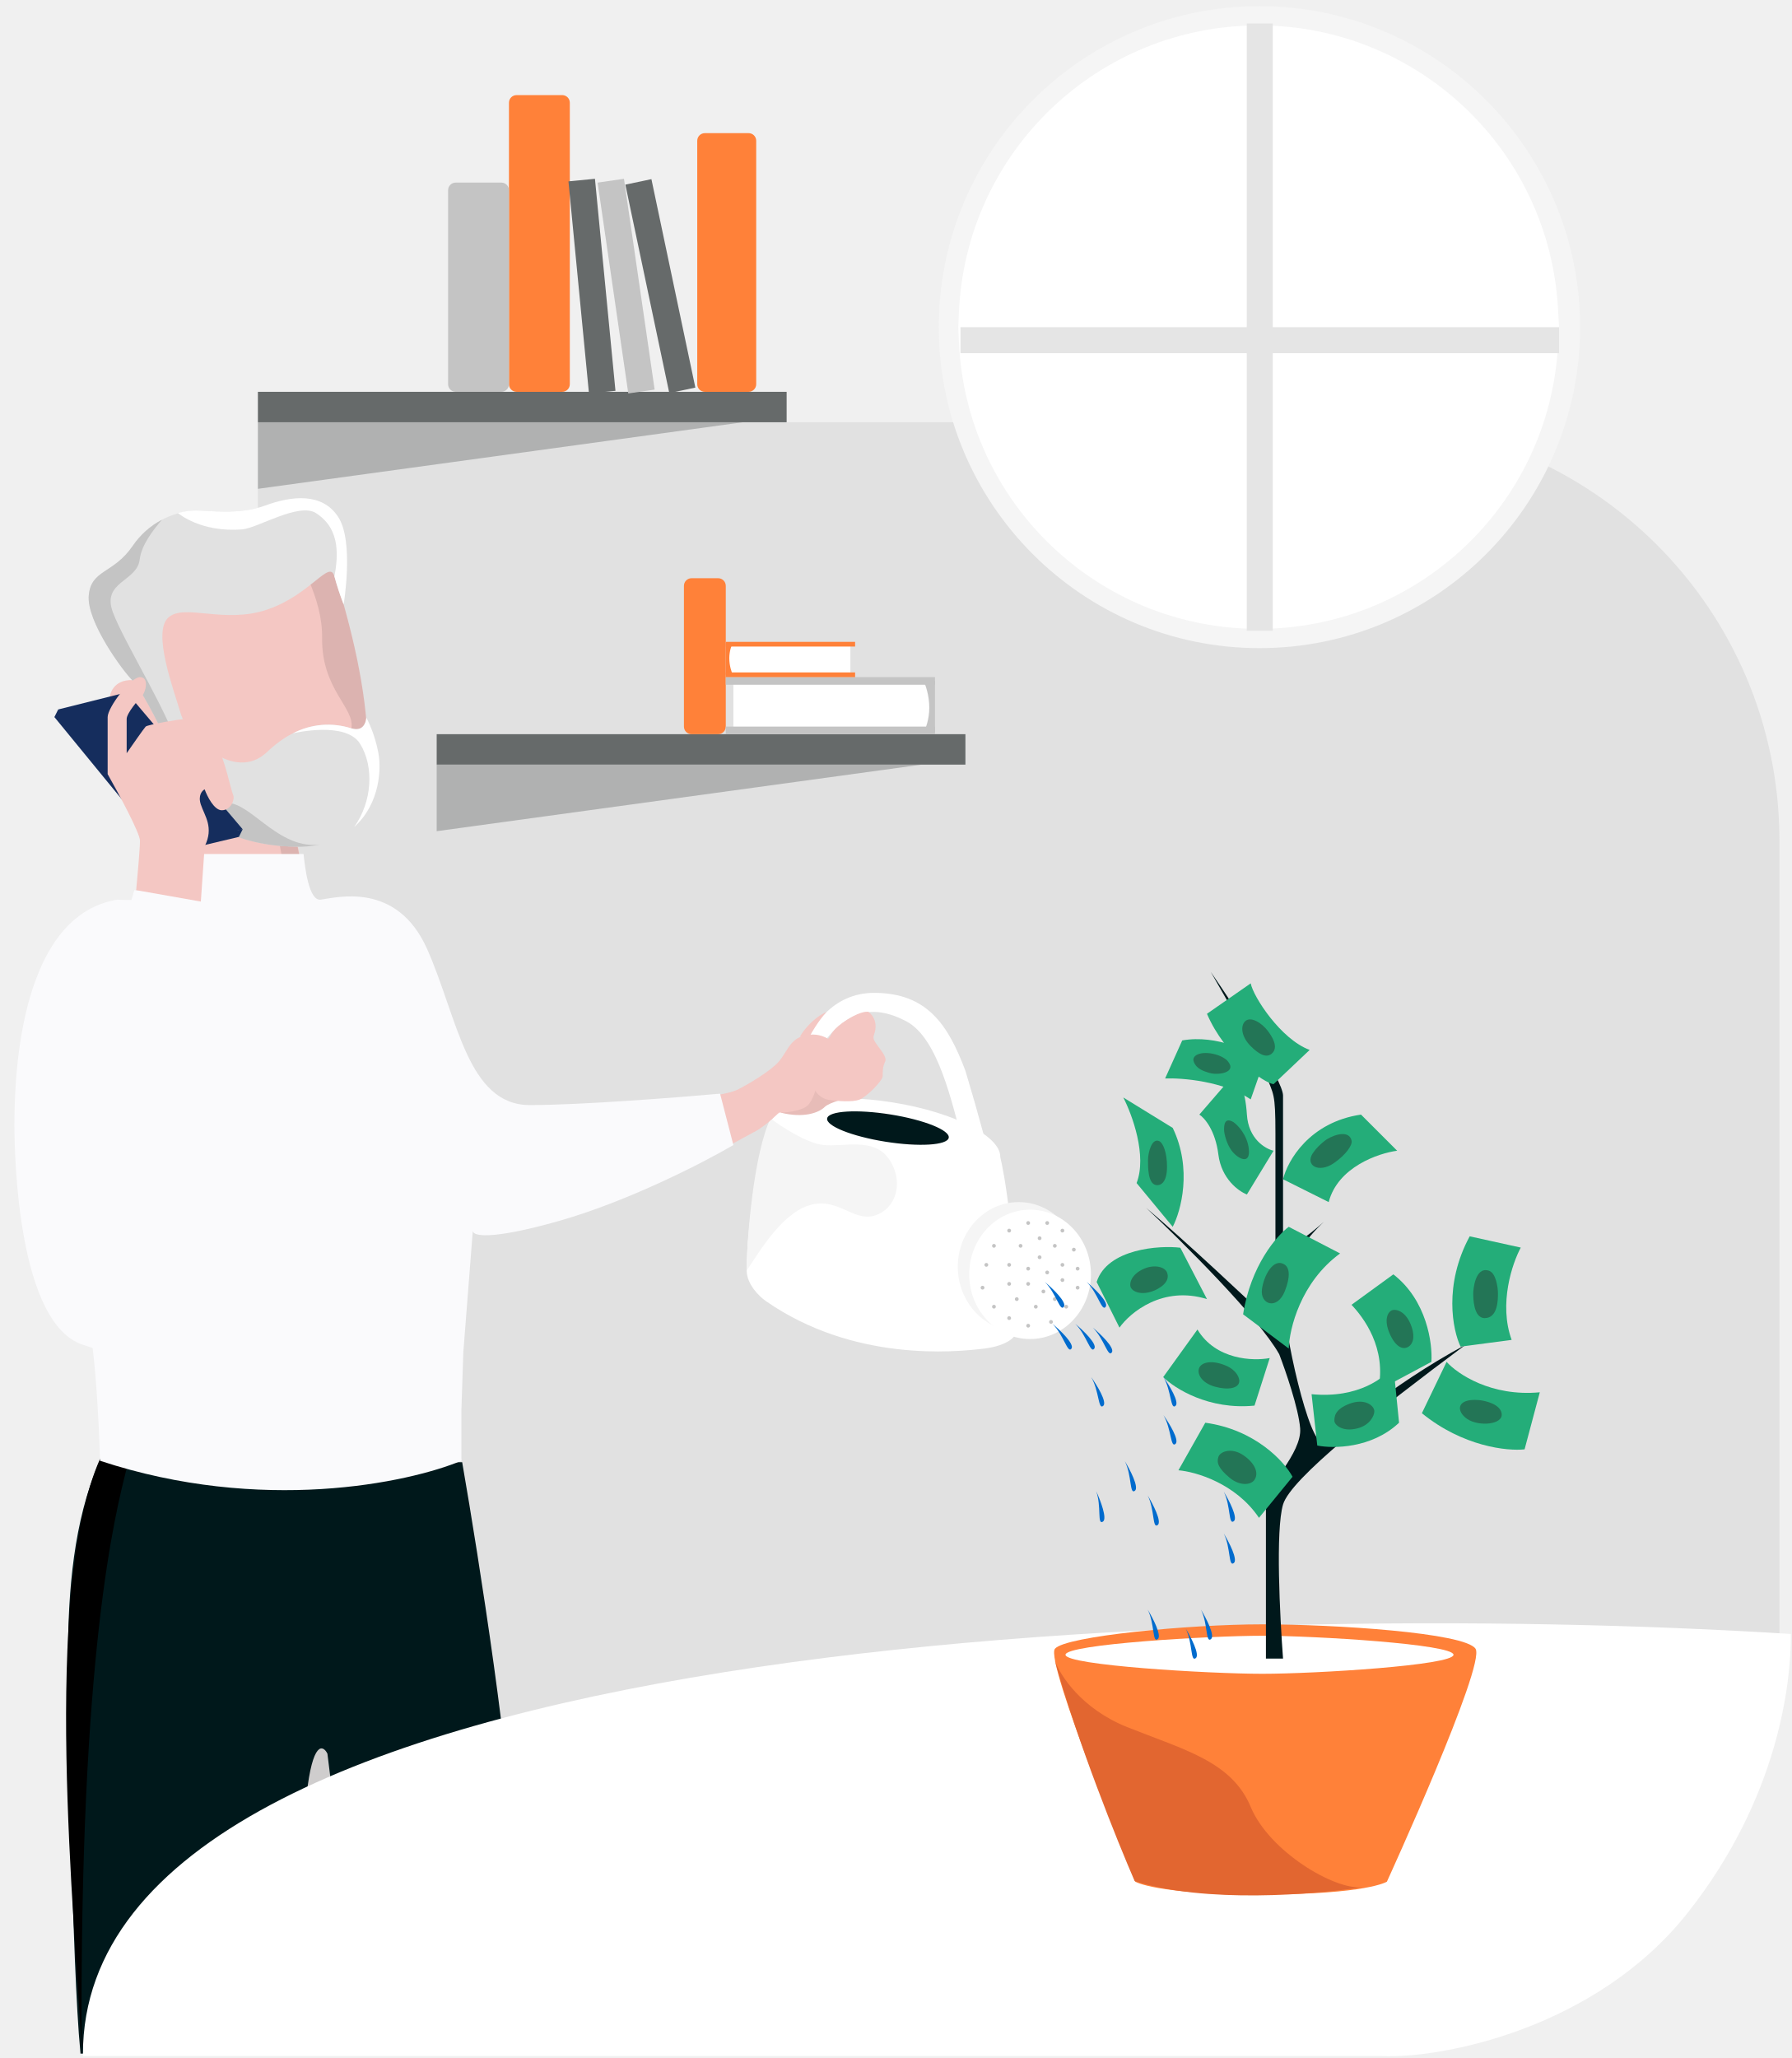
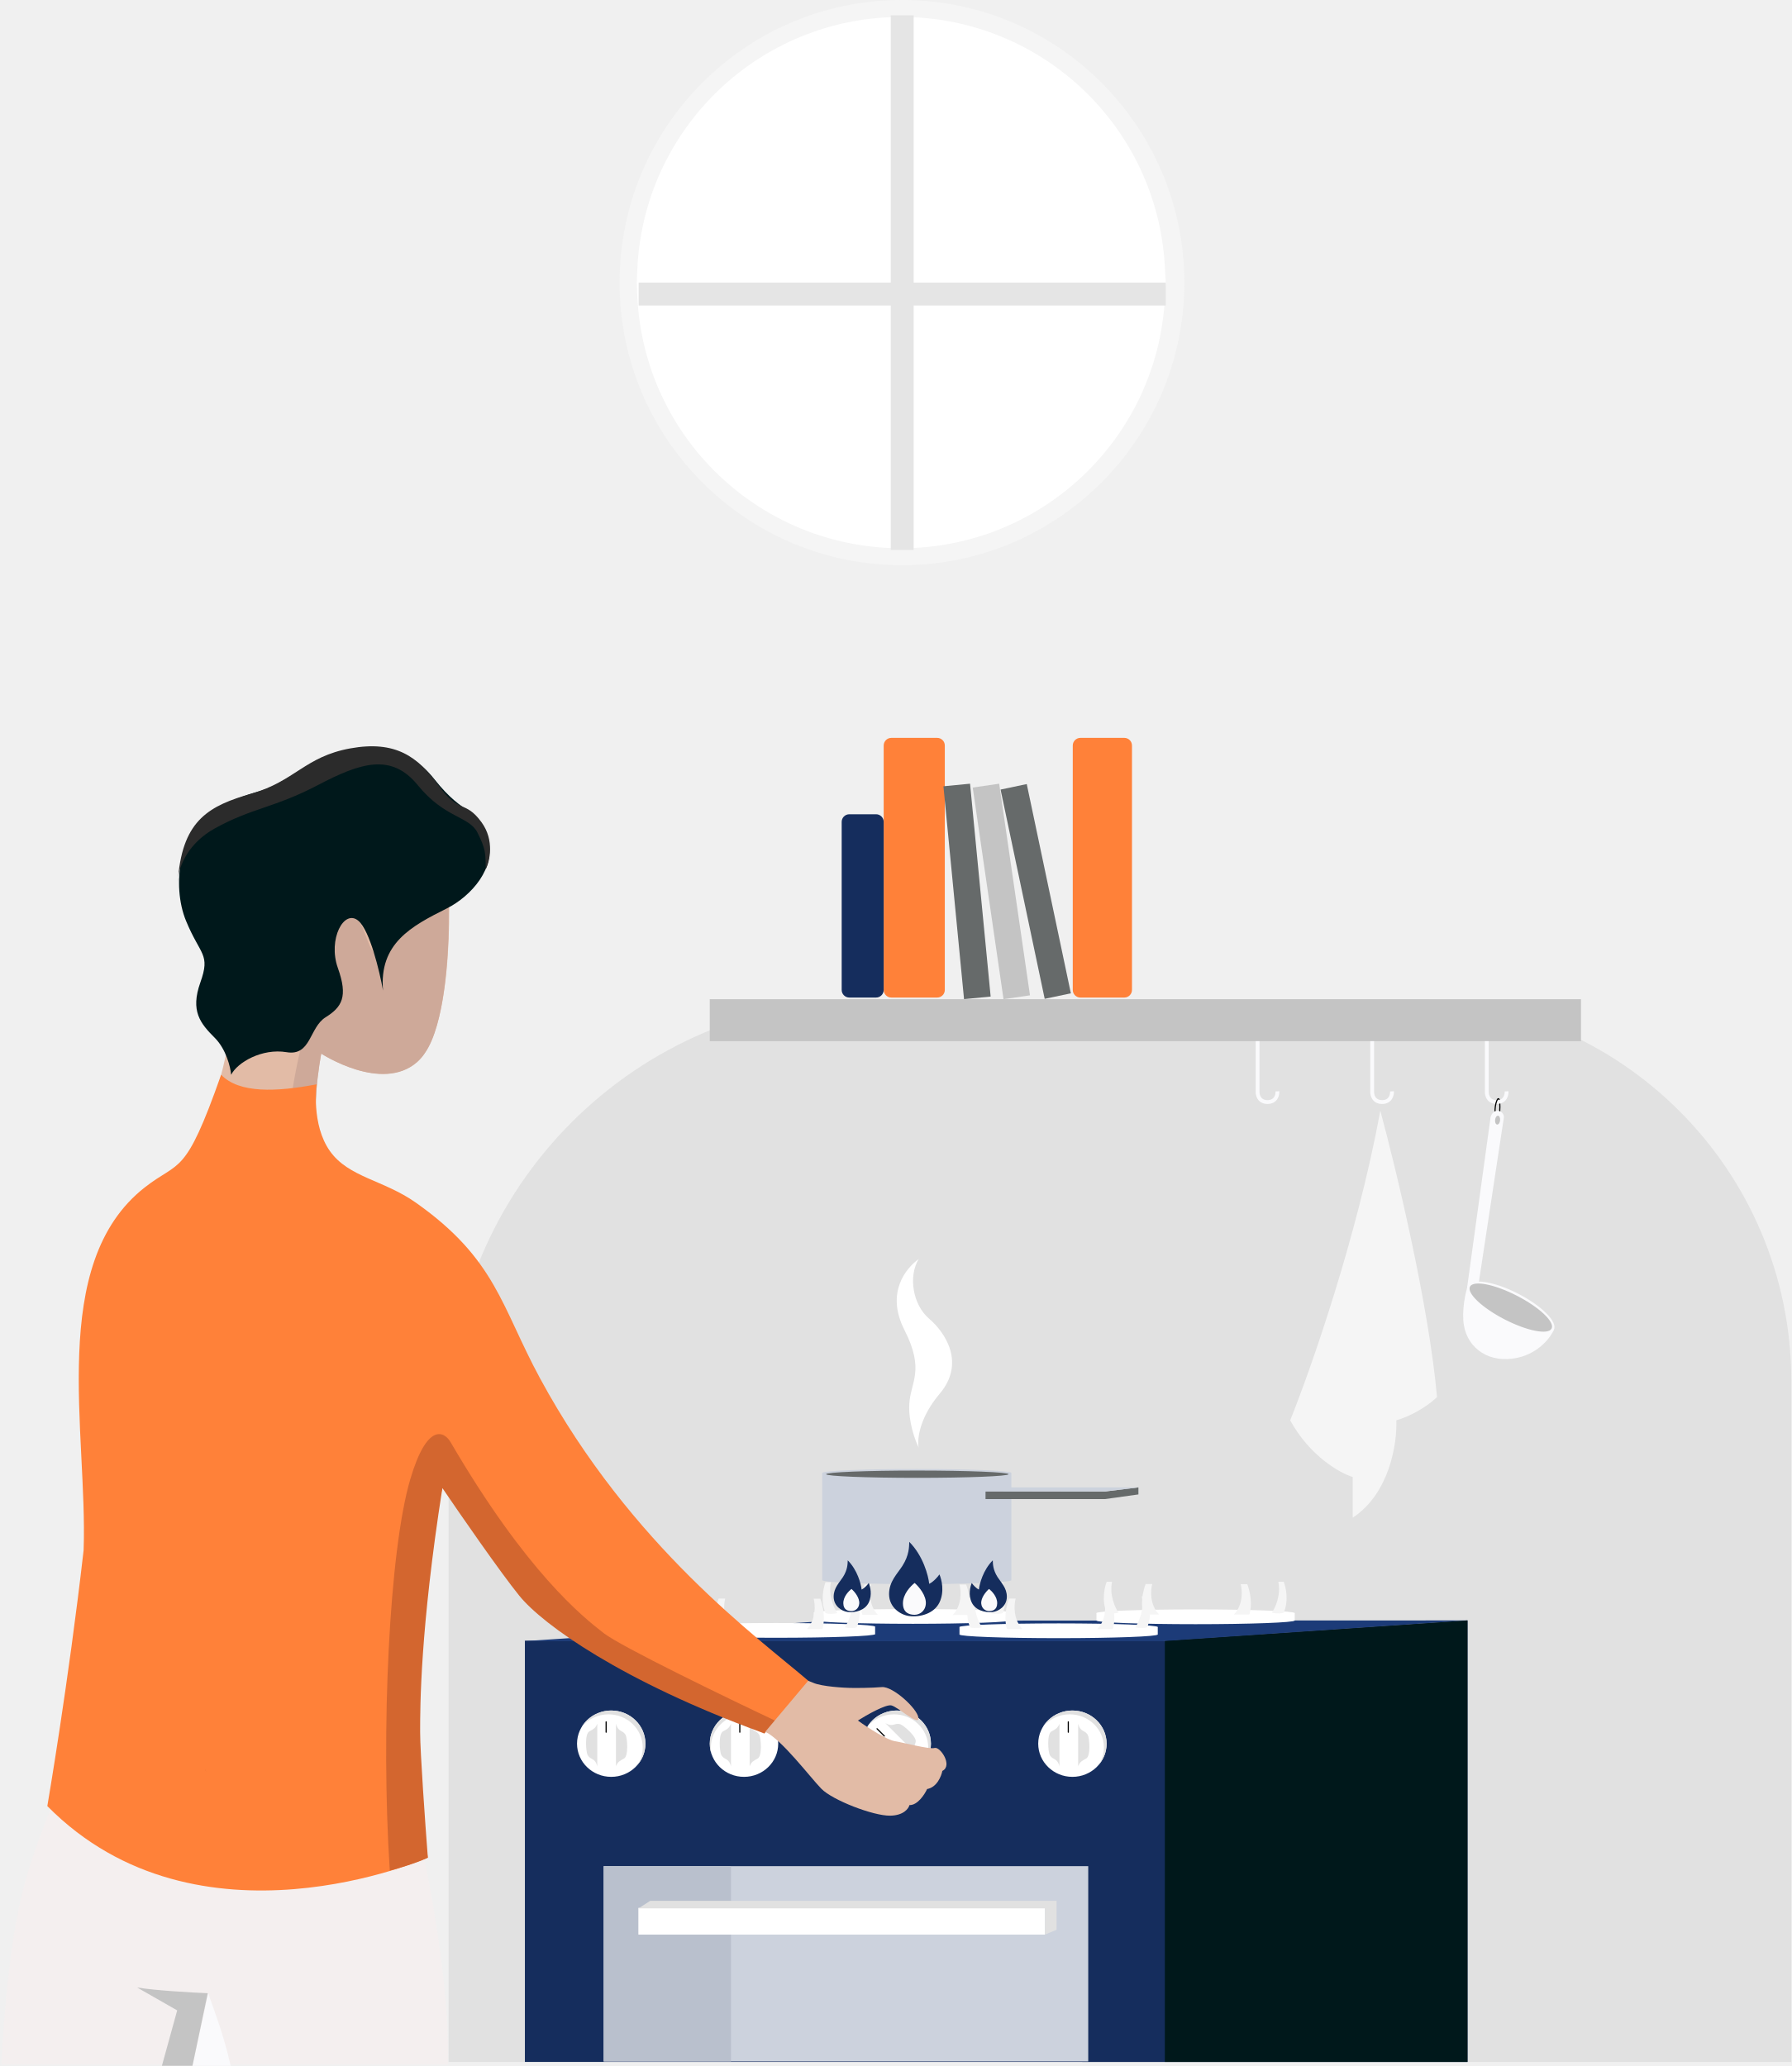
- <svg xmlns="http://www.w3.org/2000/svg" fill="none" viewBox="0 0 471 541">
-   <path fill="#E1E1E1" d="M467.801 221c0-60.751-49.249-110-110-110h-290v428h290c60.751 0 110-49.249 110-110V221z" />
-   <path fill="#666A6A" d="M206.801 103h-139v8h139z" />
-   <path fill="#666A6A" d="M67.8 128.5L195.302 111h-127.5v17.5z" opacity=".4" />
-   <path fill="#666A6A" d="M253.801 193h-139v8h139z" />
-   <path fill="#666A6A" d="M114.801 218.5l127.5-17.5h-127.5v17.5z" opacity=".4" />
-   <path fill="#FF8139" d="M198.801 37v64a2 2 0 01-2 2h-11.5a2 2 0 01-2-2V37a2 2 0 012-2h11.5a2 2 0 012 2zM190.801 154v37a2 2 0 01-2 2h-7a2 2 0 01-2-2v-37a2 2 0 012-2h7a2 2 0 012 2zM149.801 27v74a2 2 0 01-2 2h-12a2 2 0 01-2-2V27a2 2 0 012-2h12a2 2 0 012 2z" />
-   <path fill="#C4C4C4" d="M133.801 50v51a2 2 0 01-2 2h-12a2 2 0 01-2-2V50a2 2 0 012-2h12a2 2 0 012 2z" />
-   <path fill="#666A6A" d="M171.252 47.092l-6.85 1.444 11.549 54.796 6.85-1.443z" />
-   <path fill="#C4C4C4" d="M164.033 47l-6.927 1.008 8.066 55.416 6.927-1.008z" />
-   <path fill="#666A6A" d="M156.406 47l-6.967.674 5.395 55.74 6.967-.675z" />
-   <path fill="#fff" d="M244.801 179h-52v13h52z" />
-   <path fill="#C4C4C4" d="M245.801 191h-55v2h55zM245.801 178h-55v2h55z" />
-   <path fill="#C4C4C4" d="M245.801 179v13.5h-3c.5-.833 1.5-3.3 1.5-6.5s-1-6-1.5-7h3z" />
-   <path fill="#fff" d="M191.42 177.382h32.145v-8.036H191.42z" />
-   <path fill="#FF8139" d="M190.801 169.964h34v-1.236h-34zM190.801 178h34v-1.236h-34z" />
-   <path fill="#FF8139" d="M190.801 177.382v-8.346h1.854c-.309.516-.927 2.04-.927 4.019 0 1.978.618 3.709.927 4.327h-1.854z" />
-   <path fill="#F5F5F5" d="M415.398 86.163c.09-46.62-37.678-84.543-84.298-84.543-46.557 0-84.299 37.823-84.299 84.38 0 46.557 37.742 84.38 84.298 84.38 46.494 0 84.21-37.724 84.299-84.217z" />
-   <path fill="#fff" d="M252.088 82.244c1.761-42.23 36.51-75.56 78.777-75.56 41.839 0 76.393 32.68 78.723 74.453l.271 4.864-.271 4.862c-2.33 41.775-36.884 74.455-78.723 74.455-42.267 0-77.016-33.33-78.777-75.561L251.932 86l.156-3.756z" />
-   <path fill="#E5E5E5" d="M252.502 86h157.357v6.842H252.502z" />
-   <path fill="#E5E5E5" d="M334.602 6.18V165.82h-6.842V6.18z" />
-   <ellipse fill="#fff" rx="30.483" ry="10.288" transform="matrix(-.9875 -.15756 -.18452 .98283 232.801 299.914)" />
-   <ellipse fill="#00181B" rx="16.185" ry="3.642" transform="matrix(-.9875 -.15756 -.18452 .98283 233.433 296.545)" />
-   <path fill="#fff" d="M229.801 261c-11.2 0-16.667 9.333-18 14h4c6.5-9 13.273-11.385 22.5-6.5 8.5 4.5 12 22 14.5 30.5 3.5 2.5 5 1.5 6 0l-2.5-9-2.5-8.5c-4.5-12-10-20.5-24-20.5zM267.301 350c-.4-24.8-3.167-41.333-4.5-46.5-2.5 5-9.082 9.541-34 5.5-18.5-3-25.5-10.333-26-14-6 18.5-6.5 34.5-6.5 39 0 3.6 3.333 6.833 5 8 23 16 49.5 13.5 57.5 12.5 6.4-.8 8.333-3.333 8.5-4.5z" />
-   <path fill="#F5F5F5" d="M216.568 301c-4.4-.4-11.166-4.833-14-7-4.4 9.2-6.267 31.5-6.267 40 2.333-3.333 7.967-13.3 14.767-16.5 8.5-4 13 4 19 2s7.5-9.5 3.5-15-11.5-3-17-3.5z" />
-   <ellipse fill="#F5F5F5" rx="16" ry="17" transform="matrix(-1 0 0 1 267.801 333)" />
-   <ellipse fill="#fff" rx="16" ry="17" transform="matrix(-1 0 0 1 270.801 335)" />
-   <circle r=".5" fill="#C4C4C4" transform="matrix(-1 0 0 1 279.301 323.5)" />
-   <circle r=".5" fill="#C4C4C4" transform="matrix(-1 0 0 1 275.301 321.5)" />
-   <circle r=".5" fill="#C4C4C4" transform="matrix(-1 0 0 1 270.301 321.5)" />
-   <circle r=".5" fill="#C4C4C4" transform="matrix(-1 0 0 1 265.301 323.5)" />
-   <circle r=".5" fill="#C4C4C4" transform="matrix(-1 0 0 1 261.301 327.5)" />
-   <circle r=".5" fill="#C4C4C4" transform="matrix(-1 0 0 1 259.301 332.5)" />
-   <circle r=".5" fill="#C4C4C4" transform="matrix(-1 0 0 1 258.301 338.5)" />
-   <circle r=".5" fill="#C4C4C4" transform="matrix(-1 0 0 1 261.301 343.5)" />
-   <circle r=".5" fill="#C4C4C4" transform="matrix(-1 0 0 1 265.301 346.5)" />
-   <circle r=".5" fill="#C4C4C4" transform="matrix(-1 0 0 1 270.301 348.5)" />
-   <circle r=".5" fill="#C4C4C4" transform="matrix(-1 0 0 1 276.301 347.5)" />
-   <circle r=".5" fill="#C4C4C4" transform="matrix(-1 0 0 1 280.301 343.5)" />
-   <circle r=".5" fill="#C4C4C4" transform="matrix(-1 0 0 1 283.301 338.5)" />
-   <circle r=".5" fill="#C4C4C4" transform="matrix(-1 0 0 1 283.301 333.5)" />
-   <circle r=".5" fill="#C4C4C4" transform="matrix(-1 0 0 1 282.301 328.5)" />
-   <circle r=".5" fill="#C4C4C4" transform="matrix(-1 0 0 1 277.301 327.5)" />
-   <circle r=".5" fill="#C4C4C4" transform="matrix(-1 0 0 1 273.301 330.5)" />
-   <circle r=".5" fill="#C4C4C4" transform="matrix(-1 0 0 1 275.301 334.5)" />
-   <circle r=".5" fill="#C4C4C4" transform="matrix(-1 0 0 1 274.301 339.5)" />
-   <circle r=".5" fill="#C4C4C4" transform="matrix(-1 0 0 1 270.301 337.5)" />
-   <circle r=".5" fill="#C4C4C4" transform="matrix(-1 0 0 1 270.301 333.5)" />
-   <circle r=".5" fill="#C4C4C4" transform="matrix(-1 0 0 1 273.301 325.5)" />
-   <circle r=".5" fill="#C4C4C4" transform="matrix(-1 0 0 1 268.301 327.5)" />
-   <circle r=".5" fill="#C4C4C4" transform="matrix(-1 0 0 1 265.301 332.5)" />
-   <circle r=".5" fill="#C4C4C4" transform="matrix(-1 0 0 1 265.301 337.5)" />
-   <circle r=".5" fill="#C4C4C4" transform="matrix(-1 0 0 1 267.301 341.5)" />
-   <circle r=".5" fill="#C4C4C4" transform="matrix(-1 0 0 1 272.301 343.5)" />
-   <circle r=".5" fill="#C4C4C4" transform="matrix(-1 0 0 1 277.301 341.5)" />
-   <circle r=".5" fill="#C4C4C4" transform="matrix(-1 0 0 1 279.301 336.5)" />
-   <circle r=".5" fill="#C4C4C4" transform="matrix(-1 0 0 1 279.301 332.5)" />
-   <path fill="#00181B" stroke="#00181B" d="M134.607 489.856c-.401-23.993-9.184-79.977-13.525-104.969H26.405c-6.512 14.995-8.015 33.49-8.015 49.985 0 13.196 1.056 81.809 3.227 104.469H71.21l9.29-70.479c2.004 7.598 4.848 56.816 6.017 70.479h48.09c.167.167.401-25.492 0-49.485z" />
-   <path fill="#CFCDCD" d="M86.076 461c4 30.8 7 65.167 8 78.5h-8c-2.4-32.4-4.666-58.5-5.5-67.5 1.6-14.4 4.334-13.333 5.5-11z" />
-   <path fill="#000" d="M21.474 539C20.8 434 30.38 397.667 33.3 386l-7-2.5c-15.5 35-6.45 121.9-4.827 155.5z" />
-   <path fill="#F4C7C3" d="M175.523 289.986s15.741-2.291 18.323-3.371l5.933 10.073c-1.838 1.132-39.632 22.421-61.972 25.57-21.105 2.975-16.649-26.386-16.092-29.639l-6.914 38.881 1.684 41.731-8.92-2.603-7.512-5.01s-73.749-10.437-81.456-15.616c-7.708-5.179-21.075-58.155-6.586-93.85 7.63-18.817 22.77-19.195 28.248-19.117 4.303.078 8.502-2.381 8.998-3.435 2.217-5.062 5.203-16.943-6.716-33.691l-1.304-1.64s-13.42-6.038-12.324-15.355c0 0 .613-4.334 5.985-4.138 0 0-7.563-14.042-2.347-23.255 5.412-9.578 48.435-23.241 54.89-6.116 0 0 21.741 62.788-1.734 69.204-3.99 1.08-3.651.781-7.98-.143a63.483 63.483 0 004.12 16.604l.835 1.497s-.144 3.279 9.794.468c8.62-2.446 7.942 8.68 18.14 19.39s10.981 28.577 17.658 31.531c6.677 2.954 18.088 5.361 47.249 2.03z" />
-   <path fill="#000" d="M89.125 217.099c5.36-5.309 2.217-20.248 3.247-25.623 1.03-5.374-7.903-10.189-7.694-23.892.156-10.228-6.286-21.133-9.572-26.026 5.881.742 10.537 3.123 12.337 7.899 0 0 19.457 56.113 1.682 67.642zM77.687 238.167c-1.891-1.744-4.982-20.821-4.982-20.821l4.982 1.302a63.363 63.363 0 004.12 16.604l.835 1.497s3.274 2.186 9.86 1.197l-1.46.494c-4.487.976-11.464 1.471-13.355-.273z" opacity=".1" />
-   <path fill="#E1E1E1" d="M99.246 196.864a33.792 33.792 0 00-2.934-8.225s-.144 3.995-3.913 2.837c-5.569-1.704-13.55-2.017-22.17 6.195-8.62 8.211-20.866-3.813-22.731-10.138-1.865-6.324-7.447-21.159-3.326-25.115 4.122-3.956 14.737 1.744 26.187-2.212 11.45-3.956 16.276-13.261 17.554-8.68a72.23 72.23 0 002.425 7.365s2.804-16.526-1.434-23.007c-4.238-6.48-12.22-5.53-19.184-2.993-6.964 2.538-14.567 1.302-18.258 1.302a21.316 21.316 0 00-9.376 2.693 21.26 21.26 0 00-7.186 6.585c-5.073 7.417-10.928 6.155-11.554 13.013-.627 6.858 9.037 20.001 11.554 22.409 1.695 1.6 6.09 9.603 9.95 17.984-.339 1.197-1.304 1.939-3.56 1.457a59.751 59.751 0 006.703 12.337c3.443 4.684 14.137 11.712 29.63 11.868 3.757.184 7.504-.53 10.929-2.082 11.072-5.323 12.193-17.75 10.694-23.593z" />
-   <path fill="#C4C4C4" d="M60.721 211.165c-6.103-1.106-11.359-3.904-13.445-13.13-2.087-9.227-14.541-28.889-17.593-37.049-3.052-8.159 6.377-8.016 7.055-13.963.43-3.708 3.574-7.808 5.869-10.41a21.291 21.291 0 00-7.72 6.897c-5.074 7.417-10.93 6.155-11.555 13.013-.626 6.858 9.037 20.001 11.554 22.408 1.696 1.601 6.09 9.604 9.95 17.985-.338 1.197-1.303 1.939-3.56 1.457a59.751 59.751 0 006.704 12.337c3.443 4.684 14.137 11.711 29.63 11.868 2.19.08 4.38-.116 6.52-.586-10.29 1.366-17.319-9.721-23.409-10.827z" />
-   <path fill="#fff" d="M46.78 134.869s5.985 5.205 16.953 4.282c3.886-.3 14.867-7.132 19.314-4.282 4.447 2.85 6.651 7.626 4.865 16.631a72.23 72.23 0 002.425 7.365s2.804-16.5-1.434-22.981c-4.239-6.48-12.22-5.53-19.184-2.993-6.964 2.538-14.567 1.302-18.258 1.302a17.951 17.951 0 00-4.682.676zM99.245 196.863a33.791 33.791 0 00-2.935-8.224s-.143 3.995-3.912 2.837a20.016 20.016 0 00-15.402 1.301c.404-.091 14.006-3.292 17.71 2.811 3.704 6.103 3.104 15.147-1.578 21.797 6.755-6.064 7.382-15.616 6.117-20.522z" />
-   <path fill="#FAFAFC" d="M84.3 236.5c-3.2.4-4.166-9-4.5-12H50.3c0 2-.115 4-.5 6.5-.8 5.2-12.832 5.833-19 5.5-27 4.5-27 51-27 59.5s1 52 18 57.5c13.6 4.4 77.667 27.333 99.501 30.5v-13.5l.5-15 2.495-31.944c-.04 1.314 4.362 2.571 22.505-2.556 18.4-5.2 38.333-15.5 46-20l-3.5-13.5c-11.167 1-36.8 3-50 3-16.5 0-19-23-27-41s-24-13.5-28-13z" />
-   <path fill="#FAFAFC" d="M121.301 384l-1.5-9.5c-4.4-1.2-12.5-4.833-16-6.5-21.2-2.4-61.834-10.333-79.5-14 1.2 9.2 1.833 23.833 2 30 42.4 14 81 5.833 95 0z" />
-   <path fill="#E7BCB8" d="M216.801 291c1.2-1.2 6.166-2.5 8.5-3l-9.5-6-10.5 10.5c6 1.5 10 0 11.5-1.5z" />
-   <path fill="#F4C7C3" d="M230.186 269.748c0-1.999-1.246-3.332-1.869-3.748 0 0-1.516-.5-5.516 2s-4.45 4.247-4.45 4.247c-8.55 10.753-4.148 16.317-.55 16.869 2.5.384 6.156.625 8.024 0 1.869-.625 6.229-4.998 6.229-6.247 0-1.25 0-2.5.623-3.749.623-1.25-1.246-3.124-2.491-4.998-1.246-1.875 0-1.875 0-4.374z" />
-   <path fill="#F4C7C3" d="M204.8 279c-2 2.4-8 6-11 7.5l-4 1.5 8.5 9.5c3-1.5 5.333-4 6.5-5 1.5 0 5-.3 7-1.5 2.5-1.5 3-7.5 4.5-8.5s3.5-1.5 6 3c2.075 3.734 4.5 2.5 5 1.5.224-.447-4-9.5-5.5-10.5s-4-5-9-4.5-5.5 4-8 7z" />
-   <path fill="#F4C7C3" d="M217.301 266c-3.6 1.6-6.167 5-7 6.5h2.5c2-3.6 3.833-5.833 4.5-6.5z" />
-   <path fill="#fff" stroke="#fff" d="M22.3 540c0-110.4 298.667-119.333 448.001-110 0 12-3 42.1-27 72.5s-64.334 38.167-80 37.5h-341z" />
-   <path fill="#FF8139" d="M387.906 433.418c2.791 4.213-23.3 61.228-23.3 61.228S359.514 498 331.802 498c-28.148 0-33.337-3.354-33.337-3.354s-23.884-57.894-21.128-61.228c2.755-3.334 35.429-6.418 54.465-6.418s53.305 2.196 56.104 6.418z" />
-   <path fill="#E26630" d="M296.301 454c-12-4.8-17.667-13.667-19-17.5 6 21.6 16.5 47.667 21 58 18.491 5.902 47.205 3.58 59.879 1.599.215-.024.422-.057.621-.099l-.621.099c-7.389.805-24.521-9.439-29.379-21.099-5-12-17.5-15-32.5-21z" />
-   <path fill="#fff" d="M280.115 435c0 2.764 37.725 5 51.733 5 14.008 0 50.267-2.236 50.267-5s-36.25-5-50.267-5c-14.017 0-51.733 2.236-51.733 5z" />
-   <path fill="#00181B" d="M337.301 436c-.834-11.167-2-33.7 0-40.5 2-6.8 24.5-24.5 48-42-20.5 11-34.7 24.3-37.5 25.5-3.5 1.5-10.5-29.5-10.5-39 0-7.123 6.735-15.096 10.736-18.812.268-.238.523-.468.764-.688-.241.209-.496.439-.764.688-4.001 3.553-10.736 8.811-10.736 5.812v-39c0-4-12.667-23.333-19-32.5 4.166 7.167 12.9 22.6 14.5 27 2 5.5 2.5 4.5 2.5 15.5v38.5c0 2.5 0 7.5 1 13-7.5-7.167-25-23.6-35-32 9.423 8.833 29.615 28.9 35 38.5 1.666 4.333 5.1 14.3 5.5 19.5.5 6.5-9 15.5-9 18.5v42h4.5z" />
-   <path fill="#24AD79" d="M357.801 293c-13.6 2-19.334 12.167-20.5 17l12 6c2.4-9.2 13-12.833 18-13.5l-9.5-9.5zM327.801 293c.4 6.4 4.833 9 7 9.5l-7 11.5c-2.167-.833-6.7-4.1-7.5-10.5-.8-6.4-3.667-9.667-5-10.5l9.5-11c.833 1 2.6 4.6 3 11zM317.301 266.5c4.8 11.2 15 18.167 17.5 18.5l9.5-9c-7.6-2.8-14.834-14-15.5-17.5l-11.5 8z" />
-   <path fill="#237556" d="M328.8 275c2 2 4 3.25 5.5 2 2-1.666.081-4.557-1-6-1.5-2-4.5-4-6-2.5-1.212 1.211-1 4 1.5 6.5zM328.301 302c-.4-3.6-2.833-6.167-4-7-2.5-1.5-2.5 1-2.5 2s.659 3.711 2 5.5c1.5 2 5 4 4.5-.5zM350.761 305.692c3.242-2.274 4.793-4.742 4.572-5.797-.553-2.635-3.921-1.967-6.533-.395-1.627 1.138-2.896 2.464-3.689 3.677-2.082 3.188 1.598 5.357 5.65 2.515z" />
-   <path fill="#24AD79" d="M316.86 374c13.176 1.818 20.784 10.227 22.941 14.205L330.977 399c-6.117-9.091-16.666-12.121-21.176-12.5l7.059-12.5zM310.801 273.5c9.2-1.6 18.166 3 21.5 5.5l-3.5 10c-7.2-4.8-18-5.666-22.5-5.5l4.5-10z" />
-   <path fill="#237556" d="M318.8 277c2 .4 3.5 1.333 4 2 2.5 3-2.688 3.771-5 3-1.123-.374-3.293-.879-4-3-.5-1.5 1.649-2.67 5-2z" />
-   <path fill="#24AD79" d="M352.301 329.5c-10.4 7.6-13.334 19.833-13.5 25l-12-9c2-12.8 8.833-20.667 12-23l13.5 7zM367.801 374c-7.2 6.8-17.334 6.833-21.5 6l-1.5-13.5c12.4 1.2 19.5-4.5 21.5-7.5l1.5 15z" />
-   <path fill="#237556" d="M356.801 375.5c3.315-.829 4.5-3.333 4.5-4.5 0-1.5-2.5-3.5-6.5-2s-4 3.5-4 4.5 2 3 6 2z" />
-   <path fill="#24AD79" d="M366.3 335c8.8 6.8 10.334 18.167 10 23l-14 7.5c2.4-11.2-4-19.333-7-22.5l11-8z" />
-   <path fill="#237556" d="M370.801 348c1.147 2.677 1 5-.5 6s-3.5 0-5-3.5-.5-5.5.5-6 3.5 0 5 3.5z" />
-   <path fill="#24AD79" d="M404.801 366c-12.8 1.2-21.667-4.833-24.5-8l-6.5 13.5c10.8 8.8 22.5 10 27 9.5l4-15z" />
-   <path fill="#237556" d="M394.773 371.548c-.4-2.4-4.166-3.333-6-3.5-6-.5-6 3-3 5s9.5 1.5 9-1.5z" />
-   <path fill="#24AD79" d="M386.37 325c-6.908 12.784-4.477 24.66-2.399 29l13.431-1.776c-3.453-9.469.16-20.122 2.399-24.265L386.37 325z" />
-   <path fill="#237556" d="M393.801 340c0-1.5-.5-5.5-2.5-6-3.5-1-4 5-4 6s0 6.5 3 6.5c3.535 0 3.5-5 3.5-6.5zM337.752 339.458c1.6-4 1.181-6.213 0-7-3-2-5.561 2.992-6 6.5-.5 4 4 5.5 6 .5zM326.8 382.5c-3-2-6-1-6.5.5s0 3 3 5.5c2.5 2.083 5.5 2 6.5.5 1.241-1.861 0-4.5-3-6.5z" />
-   <path fill="#24AD79" d="M314.801 349.5c4.8 8 14.666 8.333 19 7.5l-4 12.5c-12 1.2-21-4.5-24-7.5l9-12.5z" />
-   <path fill="#237556" d="M322.301 359c2.8 1.2 3.5 3.167 3.5 4 0 2-3 2.5-6.5 1.5s-4.75-3.5-4-5 3.5-2 7-.5z" />
-   <path fill="#24AD79" d="M288.301 337c2.8-8.8 16.666-9.666 22-9l7 13.5c-11.6-3.6-20.167 3.5-23 7.5l-6-12z" />
-   <path fill="#237556" d="M300.801 333.5c2.677-1.147 5.4-.5 6 1 1 2.5-2 4.333-4 5-3 1-5 0-5.5-1s0-3.5 3.5-5z" />
-   <path fill="#24AD79" d="M308.301 296.5c5.2 10.8 2.166 21.833 0 26l-9.5-11.5c2.8-7.2-1.167-18-3.5-22.5l13 8z" />
-   <path fill="#237556" d="M306.801 306.676c0-3.6-1-6.176-2-6.676-2-1-3 3-3 5s0 6 2 6.5c1.084.271 3-.324 3-4.824z" />
-   <path fill="#016BCD" d="M287.301 349c2 1.667 5.8 5.3 5 6.5-1 1.5-2-3.5-5-6.5zM285.692 337c2 1.667 5.8 5.3 5 6.5-1 1.5-2-3.5-5-6.5zM274.692 337c2 1.667 5.8 5.3 5 6.5-1 1.5-2-3.5-5-6.5zM276.692 348c2 1.667 5.8 5.3 5 6.5-1 1.5-2-3.5-5-6.5zM282.692 348c2 1.667 5.8 5.3 5 6.5-1 1.5-2-3.5-5-6.5zM286.861 362c1.509 2.122 4.257 6.604 3.177 7.56-1.349 1.196-1.041-3.894-3.177-7.56zM305.861 362c1.509 2.122 4.257 6.604 3.177 7.56-1.349 1.196-1.041-3.894-3.177-7.56zM305.861 372c1.509 2.122 4.257 6.604 3.177 7.56-1.349 1.196-1.041-3.894-3.177-7.56zM288.179 392c1.099 2.36 2.987 7.267 1.752 8.011-1.544.931-.317-4.018-1.752-8.011zM321.721 392.122c1.355 2.224 3.778 6.89 2.633 7.767-1.431 1.096-.762-3.959-2.633-7.767zM321.721 403.122c1.355 2.224 3.778 6.89 2.633 7.767-1.431 1.096-.762-3.959-2.633-7.767zM301.721 393.122c1.355 2.224 3.778 6.89 2.633 7.767-1.431 1.096-.762-3.959-2.633-7.767zM301.721 423.122c1.355 2.224 3.778 6.89 2.633 7.767-1.431 1.096-.762-3.959-2.633-7.767zM311.721 428.122c1.355 2.224 3.778 6.89 2.633 7.767-1.431 1.096-.762-3.959-2.633-7.767zM315.721 423.122c1.355 2.224 3.778 6.89 2.633 7.767-1.431 1.096-.762-3.959-2.633-7.767zM295.721 384.122c1.355 2.224 3.778 6.89 2.633 7.767-1.431 1.096-.762-3.959-2.633-7.767z" />
-   <path fill="#FAFAFC" d="M49.302 235.5c12.8 73.6-11 109.667-24.5 118.5l-7.5-57 18-63 14 1.5z" />
-   <path fill="#152D5D" d="M33.3 182l30.5 36-19 4.5-29.5-36 18-4.5z" />
-   <path fill="#152D5D" d="M32.3 184l30.5 36-19 4.5-29.5-36 18-4.5z" />
-   <path fill="#F4C7C3" d="M36.8 221c0 2-.666 9.5-1 13l17 3 1-14.5c2.5-5 0-8-1-11-.8-2.4.334-3.667 1-4 .667 1.833 2.5 5.5 4.5 5.5 2.5 0 3.5-3 3-4s-2.5-10.5-4-12-7-8-8.5-8-10 1.5-10.5 2c-.4.4-3.5 4.833-5 7v-9c0-1.5 3-5 4-6s2-5-.5-5-8.5 8-8.5 10.5v15c2.834 5 8.5 15.5 8.5 17.5z" />
-   <path fill="#152D5D" d="M63.8 218l-1 2-2-1.5 3-.5zM14.3 188.5l1-2 3 2h-4z" />
+ <svg xmlns="http://www.w3.org/2000/svg" fill="none" viewBox="0 0 469 541">
+   <path fill="#E1E1E1" d="M468.969 361.645c0-55.229-44.772-100-100-100H227.456c-60.751 0-110 49.248-110 110v168.293h351.513V361.645z" />
+   <path fill="#C4C4C4" d="M413.91 261.645H185.818v11H413.91z" />
+   <path fill="#FF8139" d="M296.357 195.219v64a2 2 0 01-2 2h-11.5a2 2 0 01-2-2v-64a2 2 0 012-2h11.5a2 2 0 012 2zM247.357 195.219v64a2 2 0 01-2 2h-12a2 2 0 01-2-2v-64a2 2 0 012-2h12a2 2 0 012 2z" />
+   <path fill="#152D5D" d="M231.357 215.219v44a2 2 0 01-2 2h-7a2 2 0 01-2-2v-44a2 2 0 012-2h7a2 2 0 012 2z" />
+   <path fill="#666A6A" d="M268.809 205.312l-6.85 1.444 11.549 54.796 6.85-1.444z" />
+   <path fill="#C4C4C4" d="M261.589 205.219l-6.927 1.008 8.066 55.416 6.927-1.008z" />
+   <path fill="#666A6A" d="M253.963 205.219l-6.967.674 5.395 55.74 6.967-.675z" />
+   <path fill="#152D5D" d="M384.205 539.948V424.316l-79.355 5.313H137.419v110.299l246.786.02z" />
+   <path fill="#1C3B78" d="M384.217 424.32l-166.916.068-80 5.361h167.176l79.74-5.429z" />
+   <path fill="#00181B" d="M304.963 539.937V429.715l79.232-5.395v115.617h-79.232z" />
+   <ellipse fill="#fff" rx="8.952" ry="8.685" transform="matrix(-1 0 0 1 234.769 456.599)" />
+   <path fill="#E1E1E1" d="M239.662 459.088l-7.888-7.889c2.12 1.216 2.35-.166 3.927.313.799.243 4.462 3.33 4.01 4.682-.213.637-.284.974-.349 1.446-.062.448.171 1.224.3 1.448zM228.316 454.655l7.889 7.888c-2.12-1.216-2.35.167-3.927-.313-.799-.243-4.462-3.329-4.01-4.682.212-.637.283-.974.348-1.446.062-.447-.171-1.224-.3-1.447z" />
+   <path fill="#000" d="M229.504 452.79a.15.15 0 010-.212.15.15 0 01.212 0l-.212.212zm2.129 1.704a.15.15 0 010 .212.15.15 0 01-.212 0l.212-.212zm-1.917-1.916l1.917 1.916-.212.212-1.917-1.916.212-.212z" />
+   <path fill="#E1E1E1" fill-rule="evenodd" d="M227.063 452.177c1.641-1.989 4.164-3.263 6.994-3.263 4.944 0 8.952 3.888 8.952 8.685a8.459 8.459 0 01-1.246 4.423 8.49 8.49 0 001.959-5.423c0-4.797-4.008-8.685-8.953-8.685-3.279 0-6.147 1.711-7.706 4.263z" clip-rule="evenodd" />
+   <ellipse fill="#fff" rx="8.952" ry="8.685" transform="matrix(-1 0 0 1 194.788 456.599)" />
+   <path fill="#E1E1E1" d="M196.263 462.52v-11.157c.639 2.359 1.779 1.545 2.555 2.998.394.737.801 5.51-.475 6.147-.6.3-.889.488-1.269.776-.36.272-.744.986-.811 1.236zM191.374 451.363v11.157c-.639-2.359-1.78-1.545-2.556-2.999-.393-.737-.801-5.509.476-6.146.6-.3.888-.488 1.269-.776.36-.272.744-.986.811-1.236z" />
+   <path fill="#000" d="M193.536 450.883a.15.15 0 11.3 0h-.3zm.3 2.71a.15.15 0 11-.3 0h.3zm0-2.71v2.71h-.3v-2.71h.3z" />
+   <path fill="#E1E1E1" fill-rule="evenodd" d="M186.303 459.43a8.444 8.444 0 01-.487-2.831c0-4.797 4.008-8.685 8.953-8.685 4.296 0 7.886 2.937 8.752 6.854-1.21-3.407-4.543-5.854-8.465-5.854-4.944 0-8.952 3.888-8.952 8.685 0 .628.068 1.241.199 1.831z" clip-rule="evenodd" />
+   <ellipse fill="#fff" rx="8.952" ry="8.685" transform="matrix(-1 0 0 1 160.022 456.599)" />
+   <path fill="#E1E1E1" d="M161.263 462.52v-11.157c.639 2.359 1.779 1.545 2.555 2.998.394.737.801 5.51-.475 6.147-.6.3-.889.488-1.269.776-.36.272-.744.986-.811 1.236zM156.374 451.363v11.157c-.639-2.359-1.78-1.545-2.556-2.999-.393-.737-.801-5.509.476-6.146.6-.3.888-.488 1.269-.776.36-.272.744-.986.811-1.236z" />
+   <path fill="#000" d="M158.536 450.883a.15.15 0 11.3 0h-.3zm.3 2.71a.15.15 0 11-.3 0h.3zm0-2.71v2.71h-.3v-2.71h.3z" />
+   <path fill="#E1E1E1" fill-rule="evenodd" d="M152.316 452.177c1.641-1.989 4.164-3.263 6.993-3.263 4.945 0 8.953 3.888 8.953 8.685a8.459 8.459 0 01-1.246 4.423 8.49 8.49 0 001.959-5.423c0-4.797-4.008-8.685-8.953-8.685-3.279 0-6.147 1.711-7.706 4.263z" clip-rule="evenodd" />
+   <ellipse fill="#fff" rx="25.957" ry=".966" transform="matrix(-1 0 0 1 313.004 424.341)" />
+   <ellipse fill="#fff" rx="25.957" ry=".966" transform="matrix(-1 0 0 1 313.004 422.408)" />
+   <path fill="#fff" d="M338.969 424.337v-1.931l-51.909.01v1.921h51.909z" />
+   <ellipse fill="#fff" rx="25.957" ry=".966" transform="matrix(-1 0 0 1 239.008 424.24)" />
+   <ellipse fill="#fff" rx="25.957" ry=".966" transform="matrix(-1 0 0 1 239.008 422.306)" />
+   <path fill="#fff" d="M264.973 424.235v-1.93l-51.909.01v1.92h51.909z" />
+   <ellipse fill="#fff" rx="25.957" ry=".966" transform="matrix(-1 0 0 1 277.144 428.001)" />
+   <ellipse fill="#fff" rx="25.957" ry=".966" transform="matrix(-1 0 0 1 277.144 426.068)" />
+   <path fill="#fff" d="M303.108 427.997v-1.931l-51.908.011v1.92h51.908z" />
+   <ellipse fill="#fff" rx="25.957" ry=".966" transform="matrix(-1 0 0 1 203.147 427.9)" />
+   <ellipse fill="#fff" rx="25.957" ry=".966" transform="matrix(-1 0 0 1 203.147 425.966)" />
+   <path fill="#fff" d="M229.111 427.895v-1.93l-51.908.01v1.92h51.908z" />
+   <ellipse fill="#fff" rx="8.952" ry="8.685" transform="matrix(-1 0 0 1 280.764 456.599)" />
+   <path fill="#E1E1E1" fill-rule="evenodd" d="M273.057 452.177c1.641-1.989 4.164-3.263 6.994-3.263 4.944 0 8.952 3.888 8.952 8.685a8.45 8.45 0 01-1.246 4.423 8.49 8.49 0 001.959-5.423c0-4.797-4.008-8.685-8.952-8.685-3.28 0-6.147 1.711-7.707 4.263z" clip-rule="evenodd" />
+   <path fill="#E1E1E1" d="M282.263 462.52v-11.157c.639 2.359 1.779 1.545 2.555 2.998.394.737.801 5.51-.475 6.147-.6.3-.889.488-1.269.776-.36.272-.744.986-.811 1.236zM277.374 451.363v11.157c-.639-2.359-1.78-1.545-2.556-2.999-.393-.737-.801-5.509.476-6.146.6-.3.888-.488 1.269-.776.36-.272.744-.986.811-1.236z" />
+   <path fill="#000" d="M279.536 450.883a.15.15 0 11.3 0h-.3zm.3 2.71a.15.15 0 11-.3 0h.3zm0-2.71v2.71h-.3v-2.71h.3z" />
+   <path fill="#CCD2DD" d="M284.904 488.668v51.137H158.037v-51.137h126.867z" />
+   <path fill="#B9C0CD" d="M191.375 488.668v51.137h-33.338v-51.137h33.338z" />
+   <path stroke="#fff" stroke-width="7" d="M273.586 503.09H167.129" />
+   <path fill="#E1E1E1" d="M276.628 505.32l-3.059 1.273v-6.863H167.162l3.066-1.984h106.4v7.574z" />
+   <path fill="#F5F5F5" d="M336.087 422.315c1.353-3.157.564-6.718 0-8.104h-1.41c.733 3.439-.822 6.835-1.691 8.104 1.635.338 2.749.141 3.101 0zM289.733 422.315c-1.353-3.157-.563-6.718 0-8.104h1.41c-.733 3.439.822 6.835 1.691 8.104-1.635.338-2.748.141-3.101 0zM303.445 422.771c-2.469-2.55-2.22-6.376-1.787-7.97h-1.733c-1.386 3.734-.938 6.869-.541 7.97h4.061zM323.027 422.791c2.47-2.551 2.221-6.377 1.788-7.971h1.732c1.386 3.735.939 6.87.542 7.971h-4.062z" />
+   <path fill="#F5F5F5" d="M300.331 426.124c1.353-3.157.564-6.719 0-8.104h-1.409c.732 3.438-.823 6.835-1.692 8.104 1.635.338 2.749.14 3.101 0zM253.978 426.124c-1.353-3.157-.564-6.719 0-8.104h1.409c-.733 3.438.822 6.835 1.691 8.104-1.635.338-2.748.14-3.1 0zM267.69 426.58c-2.469-2.551-2.22-6.377-1.787-7.971h-1.732c-1.387 3.735-.939 6.87-.542 7.971h4.061zM287.272 426.595c2.47-2.55 2.221-6.376 1.788-7.97h1.732c1.387 3.735.939 6.87.542 7.97h-4.062zM262.483 422.424c1.353-3.157.564-6.718 0-8.104h-1.409c.733 3.439-.822 6.836-1.691 8.104 1.635.339 2.748.141 3.1 0zM216.13 422.424c-1.353-3.157-.564-6.718 0-8.104h1.409c-.733 3.439.822 6.836 1.692 8.104-1.635.339-2.749.141-3.101 0zM229.842 422.876c-2.469-2.55-2.221-6.376-1.787-7.97h-1.733c-1.386 3.735-.939 6.87-.542 7.97h4.062z" />
+   <path fill="#F5F5F5" d="M249.424 422.896c2.469-2.55 2.22-6.376 1.787-7.97h1.733c1.386 3.734.938 6.869.541 7.97h-4.061zM224.292 426.124c1.353-3.157.564-6.719 0-8.104h-1.409c.732 3.438-.823 6.835-1.692 8.104 1.635.338 2.749.14 3.101 0zM177.938 426.124c-1.353-3.157-.563-6.719 0-8.104h1.41c-.733 3.438.822 6.835 1.691 8.104-1.635.338-2.748.14-3.101 0zM191.65 426.58c-2.469-2.551-2.22-6.377-1.787-7.971h-1.733c-1.386 3.735-.938 6.87-.541 7.971h4.061zM211.232 426.599c2.47-2.55 2.221-6.376 1.788-7.97h1.732c1.387 3.735.939 6.869.542 7.97h-4.062z" />
+   <path fill="#E2BBA6" d="M131.565 395.679s-10.865-1.462-19.56-12.276c0 0 2.169 9.092-9.429 19.505-8.033 7.189-1.767 45.487 1.617 52.246 0 0-32.052 31.58-84.226 6.288 0 0 13.104-47.691 14.058-74.655 1.174-30.618 4.719-50.303 15.443-79.21 10.724-28.907 13.264-44.857 11.808-60.076-1.456-15.219-.723-39.05 26.108-44.807 26.83-5.757 30.003 25.793 30.003 25.793s2.369 40.341-8.184 49.583c-9.248 8.15-25.103-2.193-25.103-2.193s-3.675 18.714.583 25.322c0 0 5.874 6.718 20.383 12.496 15.152 6.007 17.582 50.063 25.615 58.133" />
+   <path fill="#CEA999" d="M100.618 203.168c1.075 6.558 2.792 17.092 4.378 27.475-1.004-9.783-2.862-20.616-4.147-27.395l-.231-.08z" />
+   <path fill="#CEA999" d="M117.367 228.527l-12.371 2.113.623 9.412c.12 5.166-2.874 5.421-4.15 7.384-5.341 8.24-5.081-7.805-9.5-7.384-4.418.42-6.282 6.128-3.11 14.699 3.174 8.57-8.233 10.953-9.217 15.76-.984 4.806-8.646 31.87 0 41.132l13.244-4.005a40.06 40.06 0 01-8.193-6.399c-4.258-6.608-.583-25.322-.583-25.322s15.845 10.343 25.103 2.193a12.037 12.037 0 002.009-2.323c5.271-7.379 6.024-26.113 6.175-30.128.151-4.015-.03-17.132-.03-17.132z" />
+   <path fill="#00181B" d="M93.835 241.124c3.01 2.58 5.553 13.258 6.448 18.275-1.075-12.363 7.413-16.876 16.658-21.5 6.448-3.225 13.097-10.75 10.746-18.275-2.686-8.599-5.91-5.374-13.97-15.587-8.061-10.212-19.119-9.165-24.718-6.987-9.672 3.762-10.21 4.837-16.12 8.062-5.274 2.878-5.983 1.596-15.046 5.913-11.284 5.374-12.896 20.962-9.135 30.099 3.762 9.137 6.449 8.6 3.762 16.125s0 10.75 3.761 14.512c3.01 3.01 4.12 7.704 4.299 9.675 1.612-3.225 8.06-6.987 14.508-5.912 6.448 1.075 5.91-6.45 10.21-9.138 4.298-2.687 5.91-5.375 3.224-12.9-2.687-7.524 1.612-15.587 5.373-12.362z" />
+   <path fill="#2B2B2B" d="M127.149 227.687c1.075-2.15 2.365-7.632-1.074-12.362-4.299-5.912-5.911-2.15-11.284-9.675-5.374-7.525-11.285-11.825-23.106-9.675-11.822 2.15-14.508 8.6-25.792 11.825-10.993 3.142-17.906 6.793-19.25 21.887-.065.46-.095.872-.095 1.225.028-.416.06-.825.096-1.225.468-3.279 2.791-8.979 9.577-12.749 9.672-5.375 15.582-5.375 26.867-11.288 11.284-5.912 19.344-8.6 26.329 0 6.986 8.6 13.434 8.063 15.583 12.363 2.149 4.299 2.149 5.374 2.149 9.674z" />
+   <path fill="#F4EFEF" d="M102.887 451.57s15.246 54.657 14.382 89.061H.39s1-27.195 5.5-45.195 15.975-41.212 15.975-41.212 44.533 22.819 81.022-2.654z" />
+   <path fill="#FF8139" d="M211.681 440.181c-12.747-10.986-46.41-35.161-70.291-79.243-10.192-18.814-11.5-31.177-32.5-46-8.5-6-17.583-6.595-22.5-13.5-4.963-6.969-3.5-17.5-3.5-17.5-10.5 2-20.27 2.426-25-2.5-9.5 27-10.795 22.28-20 29.5-25.5 20-14.896 64.391-16 95-4 35.01-9.5 66.999-9.5 66.999 39.5 40.001 99.615 13.5 99.615 13.5-3.115-18.5-3.115-42.499 0-72.499 2.169-20.888 4.385-26 4.385-26 7.828 11.771 15.705 22.093 15.705 22.093 15.483 26.348 52.719 34.579 68.992 43.731l10.594-13.581z" />
+   <path fill="#D3662F" d="M158.083 427.671c4.539 3.513 32.024 16.835 45.199 23.057l-3.177 3.212-.828-.333c-36.239-13.288-57.104-28.075-63.327-35.762-4.978-6.15-15.496-21.353-20.132-28.186-5.824 37.128-5.824 57.278-5.824 63.838v.11c0 5.155 1.345 24.039 2.018 32.837l-.211.107c-2.89 1.355-7.706 2.754-9.753 3.284-2.39-36.646-.142-83.757 5.347-102.422 4.392-14.932 8.906-12.687 10.614-9.698 19.763 33.853 34.402 45.564 40.074 49.956z" />
+   <path fill="#000" d="M54.067 465.008c.181 1.211.352 2.393.523 3.564-.171-1.171-.342-2.353-.523-3.564zM53.926 464.087c0-.32-.09-.641-.14-1.001.04.36.1.681.14 1.001z" opacity=".3" />
+   <path fill="#FAFAFC" d="M54.526 521.938l-4.136 19h10c-2-9-5.228-16.834-5.864-19z" />
+   <path fill="#C4C4C4" d="M54.39 521.938l-4 19h-8l4-14.5-10.5-6c4.8.8 14.333 1.333 18.5 1.5z" />
+   <path fill="#E2BBA6" d="M222.426 441.991c-.999-.022-7.265-.295-9.622-1.377l-1.222-.488-11.23 13.353c4.305 2.001 11.753 11.916 14.676 14.914 2.923 2.998 13.606 7.125 18.018 7.057 3.53-.054 4.838-1.869 5.051-2.769 2.127.06 3.97-2.779 4.626-4.207 2.552-.445 3.722-3.347 3.989-4.742 2.818-1.409-.581-6.426-2.017-6.014-1.435.412-8.079-1.397-10.471-1.789-1.914-.314-6.575-3.19-9.622-5.393 2.322-1.466 7.327-4.31 8.773-3.958 1.807.44 7.28 5.583 7.069 3.246-.212-2.337-6.643-8.285-9.566-8.045-2.924.24-6.74.249-8.452.212z" />
+   <path fill="#F5F5F5" d="M310.062 74.142C310.141 33.258 277.019 0 236.134 0c-40.83 0-73.929 33.17-73.929 74s33.099 74 73.929 74c40.774 0 73.85-33.083 73.928-73.858z" />
+   <path fill="#fff" d="M166.842 70.707c1.544-37.036 32.018-66.266 69.086-66.266 36.693 0 66.996 28.66 69.039 65.296l.238 4.264-.238 4.265c-2.043 36.636-32.346 65.295-69.039 65.295-37.068 0-67.542-29.23-69.086-66.265L166.705 74l.137-3.294z" />
+   <path fill="#E5E5E5" d="M167.205 74h138v6h-138z" />
+   <path fill="#E5E5E5" d="M239.205 4v140h-6V4z" />
+   <path fill="#F5F5F5" d="M376.219 365.831c-2.132-24.056-10.785-60.012-14.844-74.983-6.091 33.19-18.271 67.878-23.599 81.073 5.176 9.439 13.068 13.829 16.367 14.844v10.658c9.744-6.395 11.672-19.666 11.418-25.502 5.177-1.523 9.262-4.694 10.658-6.09z" />
+   <path fill="#CCD2DD" fill-rule="evenodd" d="M215.351 385.642c.655-.545 11.459-.978 24.692-.978 13.232 0 24.037.433 24.692.978h.04v28.209h-.056c-.792.539-11.537.966-24.676.966-13.139 0-23.885-.427-24.677-.966h-.111v-28.209h.096z" clip-rule="evenodd" />
+   <path fill="#666A6A" d="M298.043 391.331v-1.847l-8.703 1.076-31.325-.061v2.046h31.3l8.728-1.214z" />
+   <path fill="#CCD2DD" d="M298.102 389.492h-37.436l-10.069 1.066h38.727l8.778-1.066z" />
+   <ellipse cx="240.16" cy="386.032" fill="#666A6A" rx="23.876" ry=".956" transform="rotate(180 240.16 386.032)" />
+   <path fill="#152D5D" d="M245.953 419.623c-1.374 2.858-4.942 3.912-7.901 3.556-2.128-.256-5.29-2.133-5.29-5.76 0-3.299 2.164-5.298 3.488-7.371 1.802-2.82 1.756-5.061 1.802-6.298 3.627 3.628 4.993 8.84 5.222 10.993 1.209-.604 2.29-1.901 2.679-2.473.573 1.351 1.374 4.495 0 7.353z" />
+   <path fill="#FAFAFC" d="M242.381 420.054c-.192 1.98-1.748 2.793-2.93 2.793-1.182 0-3.024-.376-3.058-2.925-.035-2.549 2.069-4.625 3.058-5.41 1.135.96 3.141 3.367 2.93 5.542z" />
+   <path fill="#152D5D" d="M254.412 419.64c.957 1.99 3.442 2.724 5.503 2.476 1.481-.178 3.684-1.486 3.684-4.011 0-2.297-1.508-3.69-2.43-5.133-1.254-1.964-1.223-3.525-1.254-4.386-2.527 2.526-3.477 6.156-3.637 7.655-.842-.421-1.595-1.323-1.866-1.722-.399.941-.957 3.131 0 5.121z" />
+   <path fill="#FAFAFC" d="M256.899 419.937c.134 1.379 1.218 1.945 2.041 1.945s2.105-.261 2.13-2.036c.024-1.775-1.441-3.221-2.13-3.768-.79.669-2.187 2.345-2.041 3.859z" />
+   <path fill="#152D5D" d="M227.443 419.64c-.957 1.99-3.441 2.724-5.502 2.476-1.482-.178-3.684-1.486-3.684-4.011 0-2.297 1.507-3.69 2.429-5.133 1.255-1.964 1.223-3.525 1.255-4.386 2.526 2.526 3.477 6.156 3.636 7.655.842-.421 1.595-1.323 1.866-1.722.399.941.957 3.131 0 5.121z" />
+   <path fill="#FAFAFC" d="M224.956 419.937c-.134 1.379-1.217 1.945-2.04 1.945s-2.106-.261-2.13-2.036c-.025-1.775 1.441-3.221 2.13-3.768.79.669 2.187 2.345 2.04 3.859z" />
+   <path stroke="#FAFAFC" d="M389.245 272.637v13.138c-.059.936.377 2.806 2.596 2.806 2.218 0 2.653-1.87 2.593-2.806M359.245 272.637v13.138c-.059.936.377 2.806 2.596 2.806 2.218 0 2.653-1.87 2.593-2.806M329.245 272.637v13.138c-.059.936.377 2.806 2.596 2.806 2.218 0 2.653-1.87 2.593-2.806" />
+   <path stroke="#000" stroke-width=".3" d="M392.409 292.27c.143-.442.384-1.798.206-3.694-.222-2.369-1.396.594-1.18 2.781" />
+   <path fill="#FAFAFC" d="M392.26 288.051l.453-.11.239.973-.627.135-.065-.998z" />
+   <ellipse fill="#FAFAFC" rx="12.636" ry="4.122" transform="scale(-1 1) rotate(-27.197 510.002 988.859)" />
+   <path fill="#FAFAFC" d="M397.315 355.534c5.821-1.305 8.699-5.536 9.485-7.259l-22.445-11.779c-.72 1.876-1.734 6.904-1.084 10.619 1.084 6.202 6.899 10.021 14.044 8.419z" />
+   <ellipse fill="#C4C4C4" rx="12.011" ry="3.49" transform="scale(-1 1) rotate(-27.197 509.977 988.767)" />
+   <path fill="#FAFAFC" d="M390.251 292.478l-6.221 45.16c.341-1.84 2.244-2.073 3.153-1.959l6.561-43.201c-.028-.483-.375-1.483-1.534-1.619-1.159-.137-1.789 1.022-1.959 1.619z" />
+   <ellipse fill="#C4C4C4" rx=".658" ry="1.16" transform="scale(-1 1) rotate(-5.887 2656.174 3959.225)" />
+   <path fill="#fff" d="M246.025 364.946c-5.394 6.375-5.925 12.055-5.516 14.098-.92-1.839-2.698-6.681-2.452-11.34.306-5.823 4.153-8.798-1.262-19.424-5.004-9.819.444-16.231 3.714-18.581-2.758 4.598-1.533 11.953 2.758 15.631 4.291 3.678 9.501 11.647 2.758 19.616z" />
</svg>
